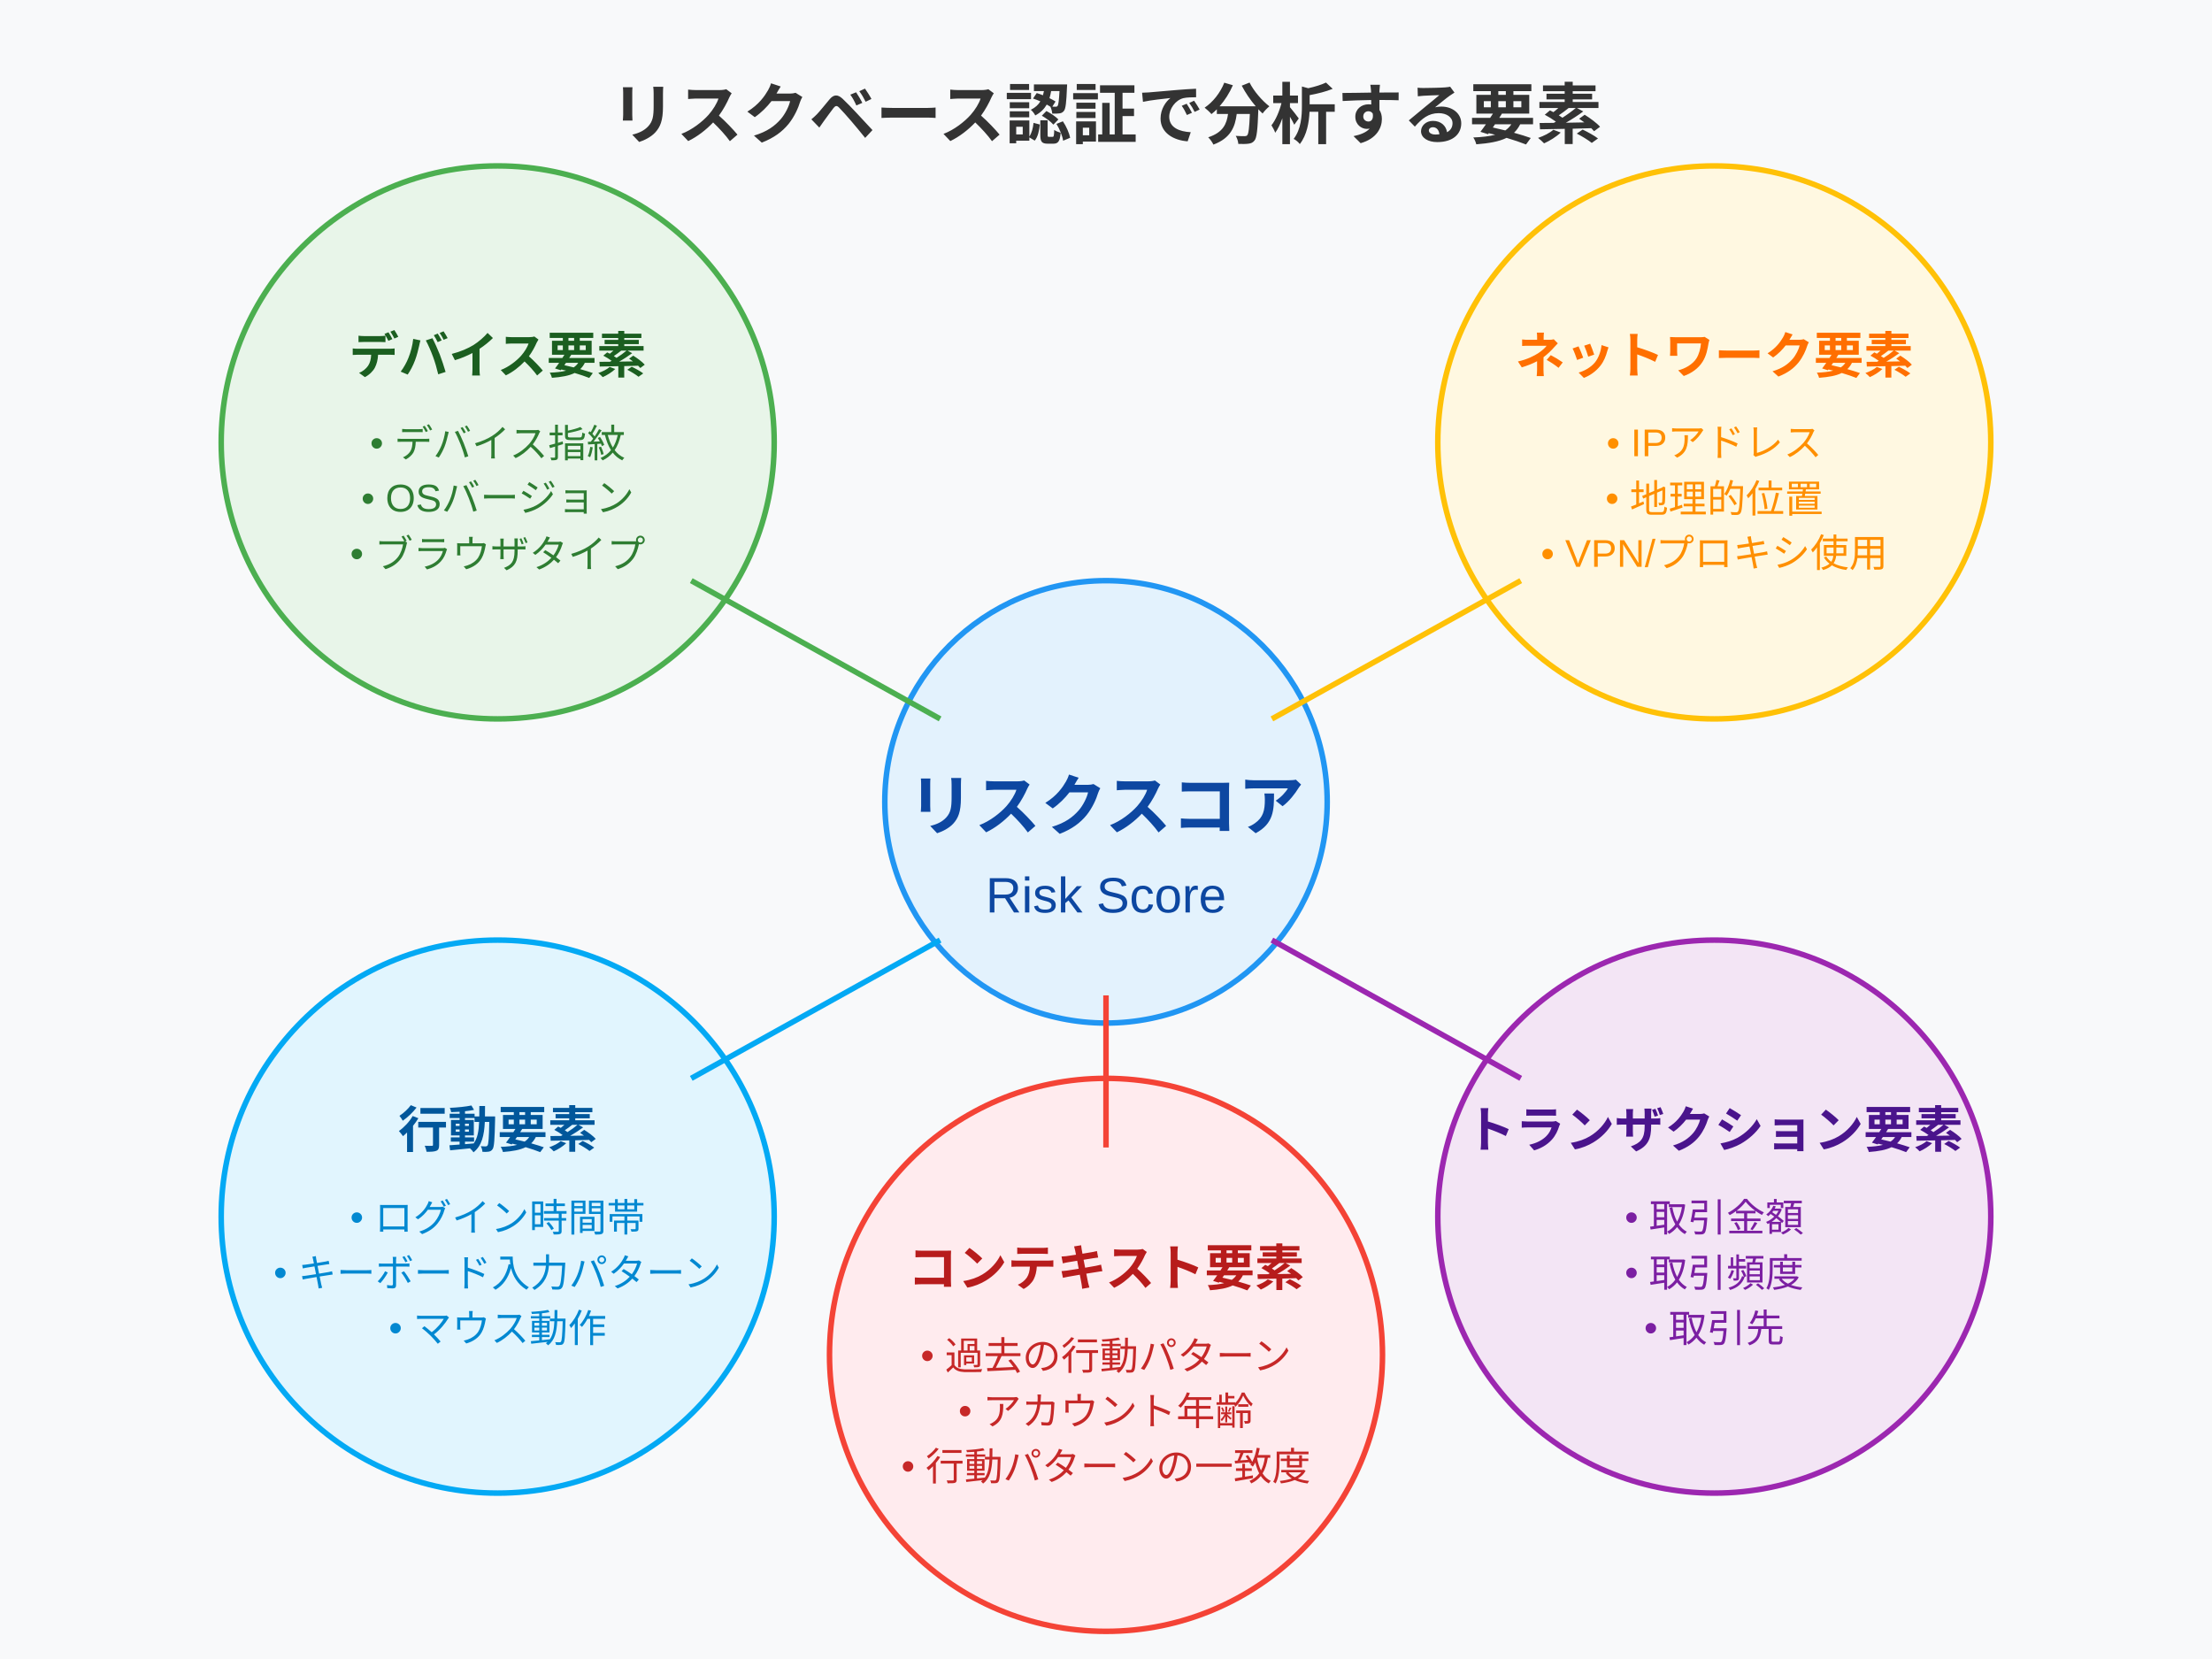
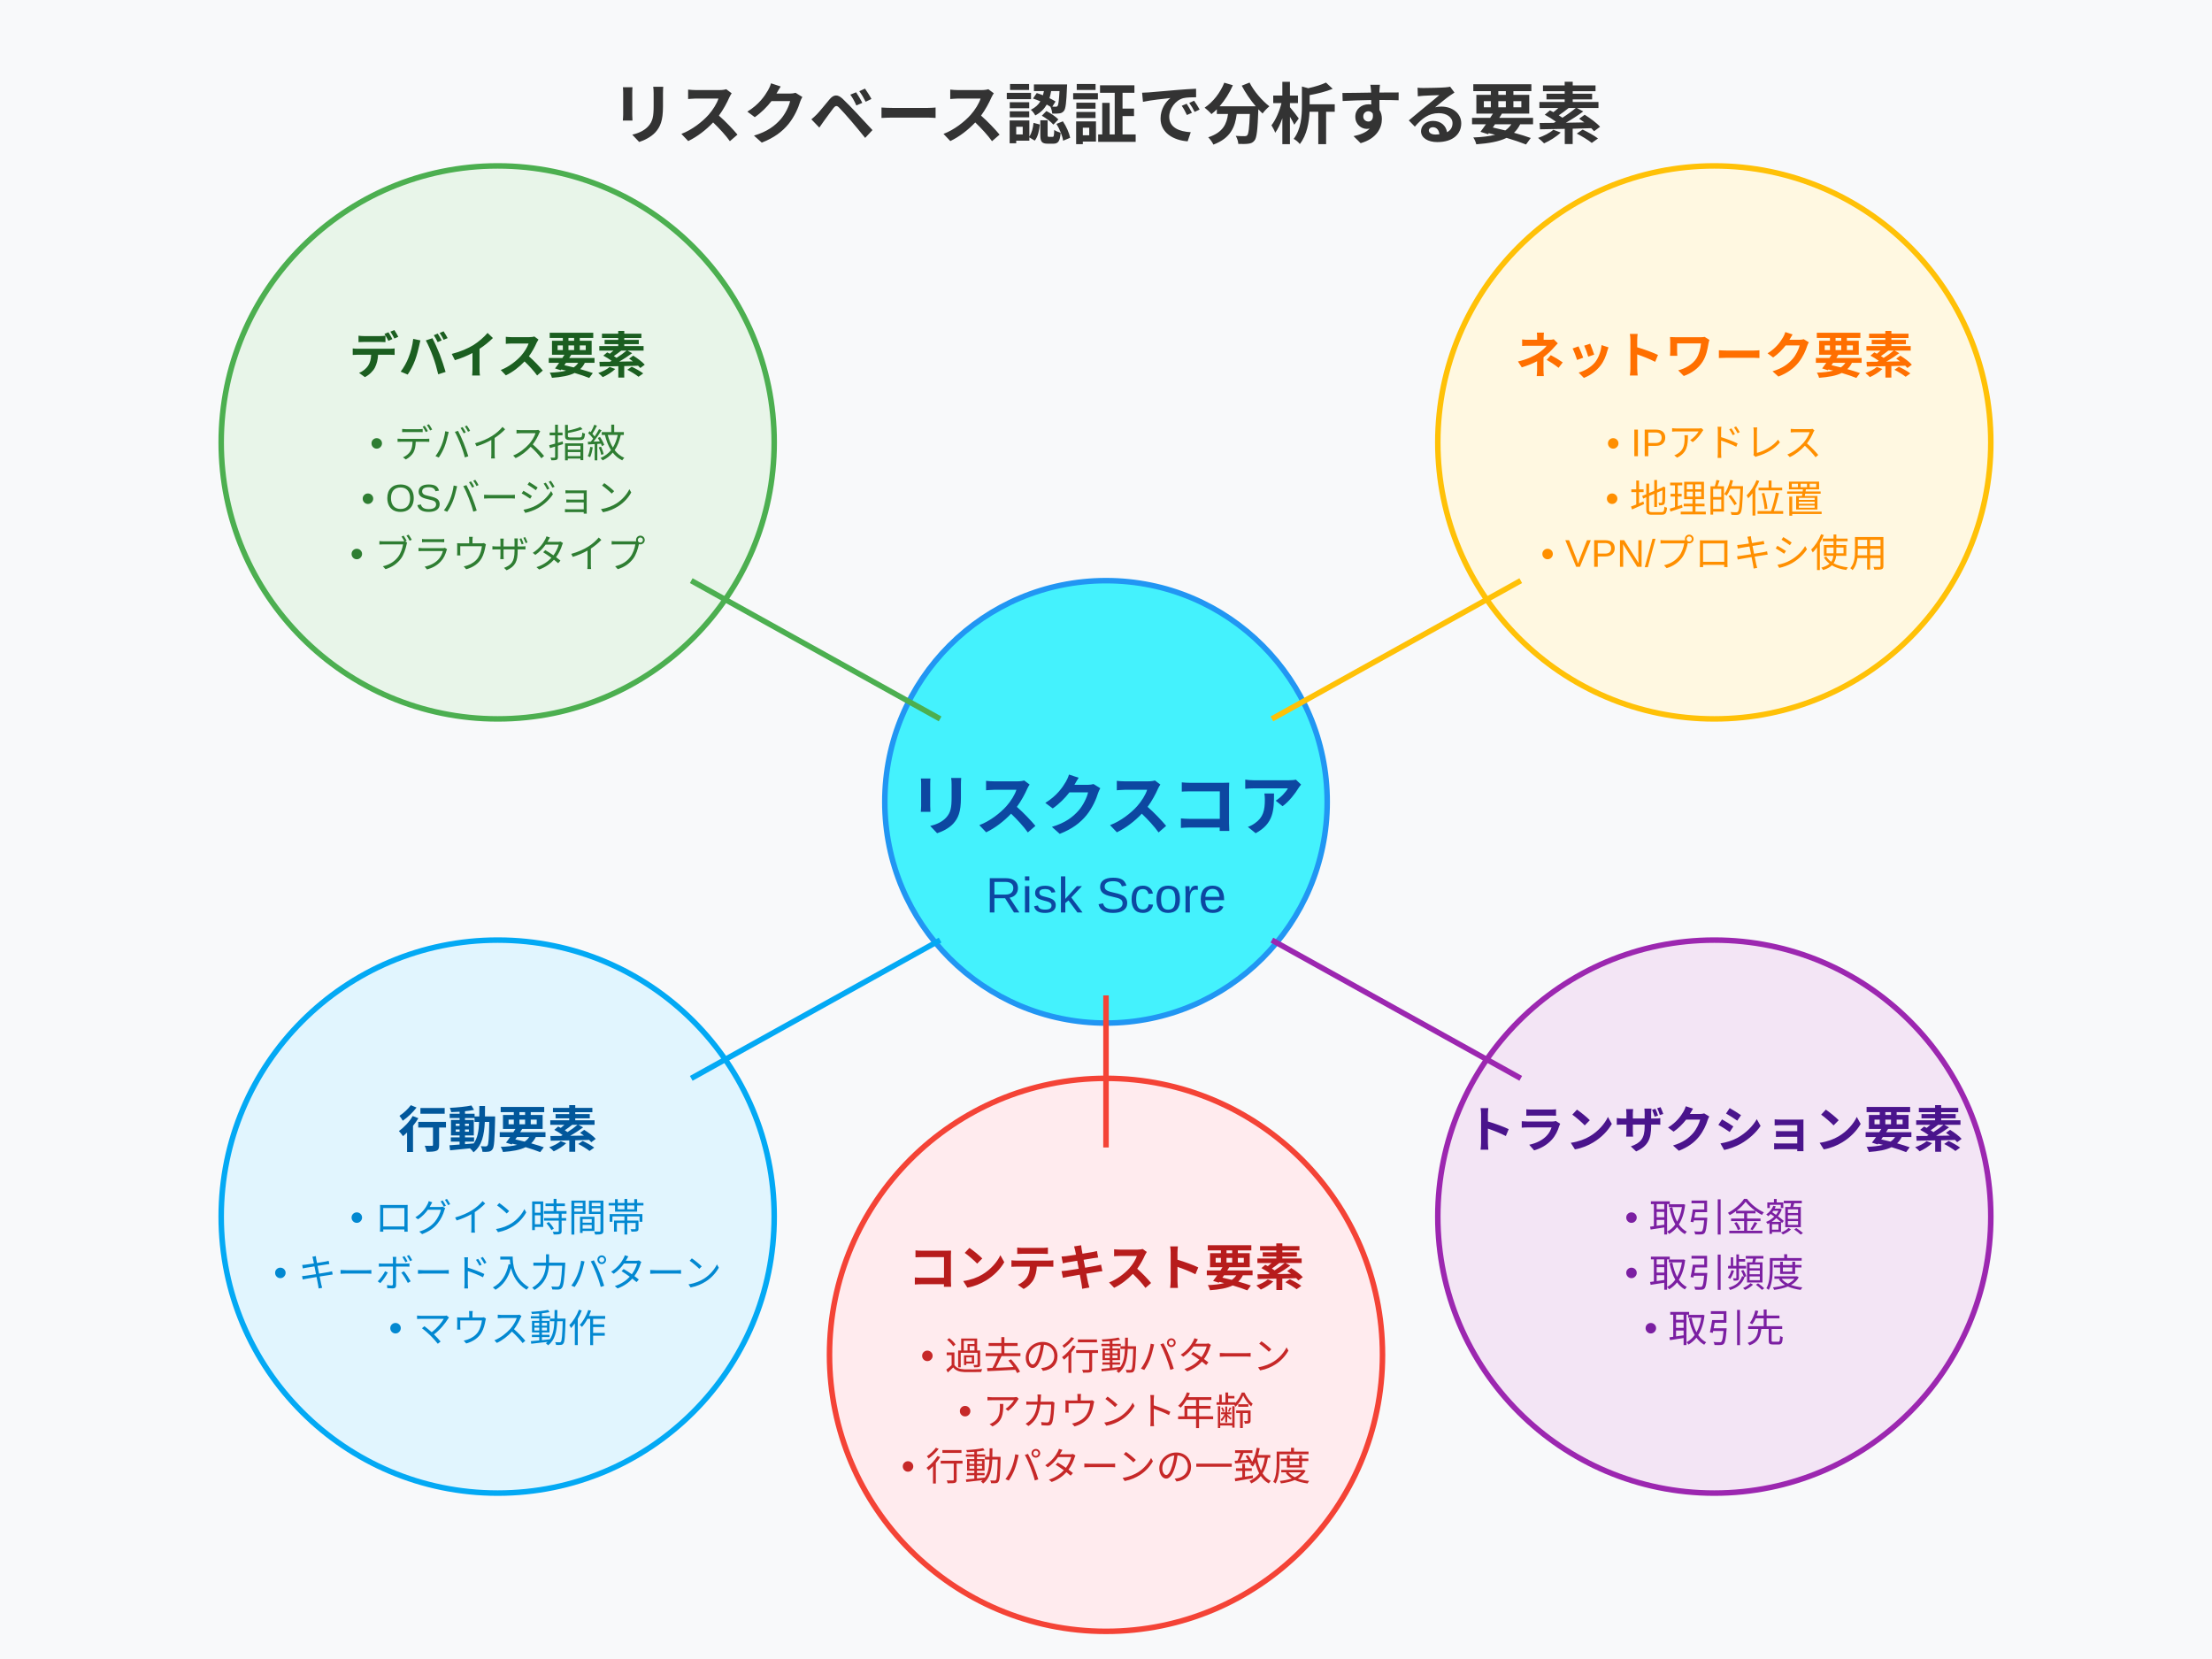
<svg xmlns="http://www.w3.org/2000/svg" viewBox="0 0 800 600">
  <rect width="800" height="600" fill="#f8f9fa" />
  <text x="400" y="50" font-family="Arial, sans-serif" font-size="24" font-weight="bold" text-anchor="middle" fill="#333333">リスクベース認証で分析する要素
    </text>
-   <circle cx="400" cy="290" r="80" fill="#e3f2fd" stroke="#2196f3" stroke-width="2" />
+   <circle cx="400" cy="290" r="80" fill="#44f2fd" stroke="#2196f3" stroke-width="2" />
  <text x="400" y="300" font-family="Arial, sans-serif" font-size="24" font-weight="bold" text-anchor="middle" fill="#0d47a1">リスクスコア
    </text>
  <text x="400" y="330" font-family="Arial, sans-serif" font-size="18" text-anchor="middle" fill="#0d47a1">Risk
        Score
    </text>
  <g transform="translate(180, 160)">
    <circle cx="0" cy="0" r="100" fill="#e8f5e9" stroke="#4caf50" stroke-width="2" />
    <text x="0" y="-25" font-family="Arial, sans-serif" font-size="18" font-weight="bold" text-anchor="middle" fill="#1b5e20">デバイス要素
        </text>
    <text x="0" y="5" font-family="Arial, sans-serif" font-size="14" text-anchor="middle" fill="#2e7d32">•
            デバイス指紋
        </text>
    <text x="0" y="25" font-family="Arial, sans-serif" font-size="14" text-anchor="middle" fill="#2e7d32">•
            OSバージョン
        </text>
    <text x="0" y="45" font-family="Arial, sans-serif" font-size="14" text-anchor="middle" fill="#2e7d32">•
            ブラウザタイプ
        </text>
    <line x1="70" y1="50" x2="160" y2="100" stroke="#4caf50" stroke-width="2" />
  </g>
  <g transform="translate(620, 160)">
    <circle cx="0" cy="0" r="100" fill="#fff8e1" stroke="#ffc107" stroke-width="2" />
    <text x="0" y="-25" font-family="Arial, sans-serif" font-size="18" font-weight="bold" text-anchor="middle" fill="#ff6f00">ネットワーク要素
        </text>
    <text x="0" y="5" font-family="Arial, sans-serif" font-size="14" text-anchor="middle" fill="#ff8f00">•
            IPアドレス
        </text>
    <text x="0" y="25" font-family="Arial, sans-serif" font-size="14" text-anchor="middle" fill="#ff8f00">•
            地理的位置
        </text>
    <text x="0" y="45" font-family="Arial, sans-serif" font-size="14" text-anchor="middle" fill="#ff8f00">•
            VPN/プロキシ使用
        </text>
    <line x1="-70" y1="50" x2="-160" y2="100" stroke="#ffc107" stroke-width="2" />
  </g>
  <g transform="translate(180, 440)">
    <circle cx="0" cy="0" r="100" fill="#e1f5fe" stroke="#03a9f4" stroke-width="2" />
    <text x="0" y="-25" font-family="Arial, sans-serif" font-size="18" font-weight="bold" text-anchor="middle" fill="#01579b">行動要素
        </text>
    <text x="0" y="5" font-family="Arial, sans-serif" font-size="14" text-anchor="middle" fill="#0288d1">•
            ログイン時間帯
        </text>
    <text x="0" y="25" font-family="Arial, sans-serif" font-size="14" text-anchor="middle" fill="#0288d1">•
            キーボード入力パターン
        </text>
    <text x="0" y="45" font-family="Arial, sans-serif" font-size="14" text-anchor="middle" fill="#0288d1">•
            マウス動作
        </text>
    <line x1="70" y1="-50" x2="160" y2="-100" stroke="#03a9f4" stroke-width="2" />
  </g>
  <g transform="translate(620, 440)">
    <circle cx="0" cy="0" r="100" fill="#f3e5f5" stroke="#9c27b0" stroke-width="2" />
    <text x="0" y="-25" font-family="Arial, sans-serif" font-size="18" font-weight="bold" text-anchor="middle" fill="#4a148c">トランザクション要素
        </text>
    <text x="0" y="5" font-family="Arial, sans-serif" font-size="14" text-anchor="middle" fill="#7b1fa2">•
            取引金額
        </text>
    <text x="0" y="25" font-family="Arial, sans-serif" font-size="14" text-anchor="middle" fill="#7b1fa2">•
            取引頻度
        </text>
    <text x="0" y="45" font-family="Arial, sans-serif" font-size="14" text-anchor="middle" fill="#7b1fa2">• 取引先
        </text>
    <line x1="-70" y1="-50" x2="-160" y2="-100" stroke="#9c27b0" stroke-width="2" />
  </g>
  <g transform="translate(400, 490)">
    <circle cx="0" cy="0" r="100" fill="#ffebee" stroke="#f44336" stroke-width="2" />
    <text x="0" y="-25" font-family="Arial, sans-serif" font-size="18" font-weight="bold" text-anchor="middle" fill="#b71c1c">コンテキスト要素
        </text>
    <text x="0" y="5" font-family="Arial, sans-serif" font-size="14" text-anchor="middle" fill="#c62828">•
            過去の行動パターン
        </text>
    <text x="0" y="25" font-family="Arial, sans-serif" font-size="14" text-anchor="middle" fill="#c62828">•
            アカウント年齢
        </text>
    <text x="0" y="45" font-family="Arial, sans-serif" font-size="14" text-anchor="middle" fill="#c62828">•
            行動パターンの一致度
        </text>
    <line x1="0" y1="-75" x2="0" y2="-130" stroke="#f44336" stroke-width="2" />
  </g>
</svg>
